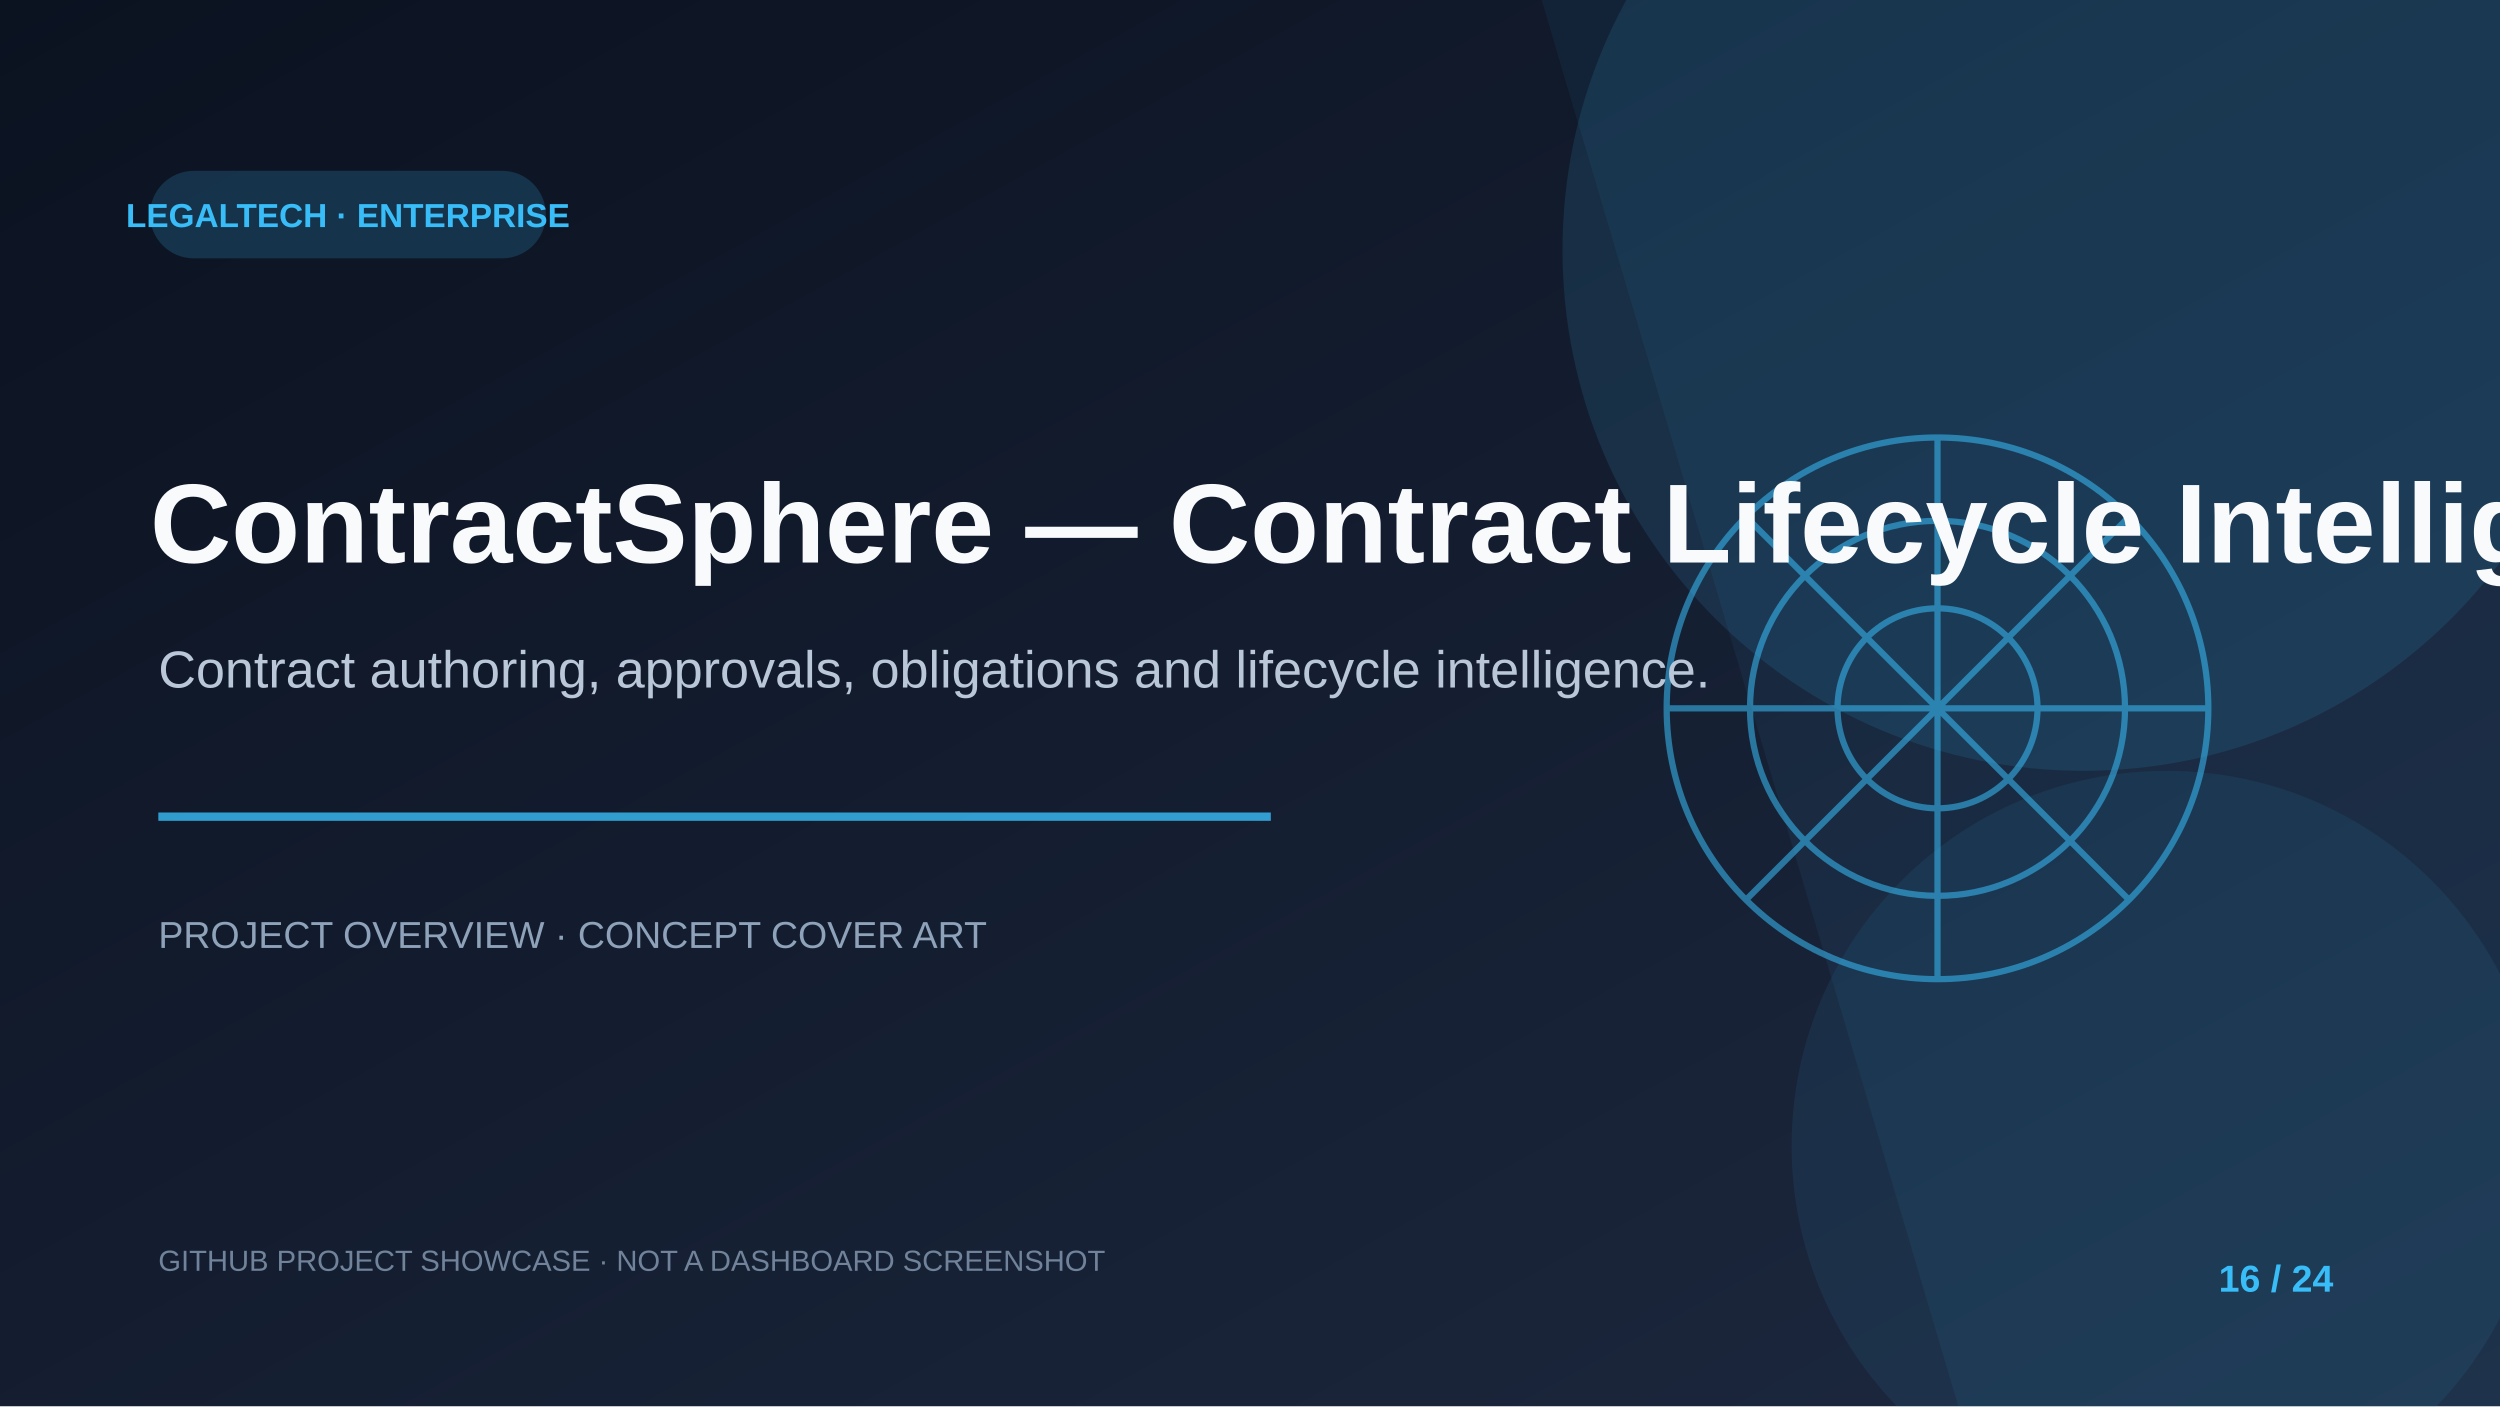
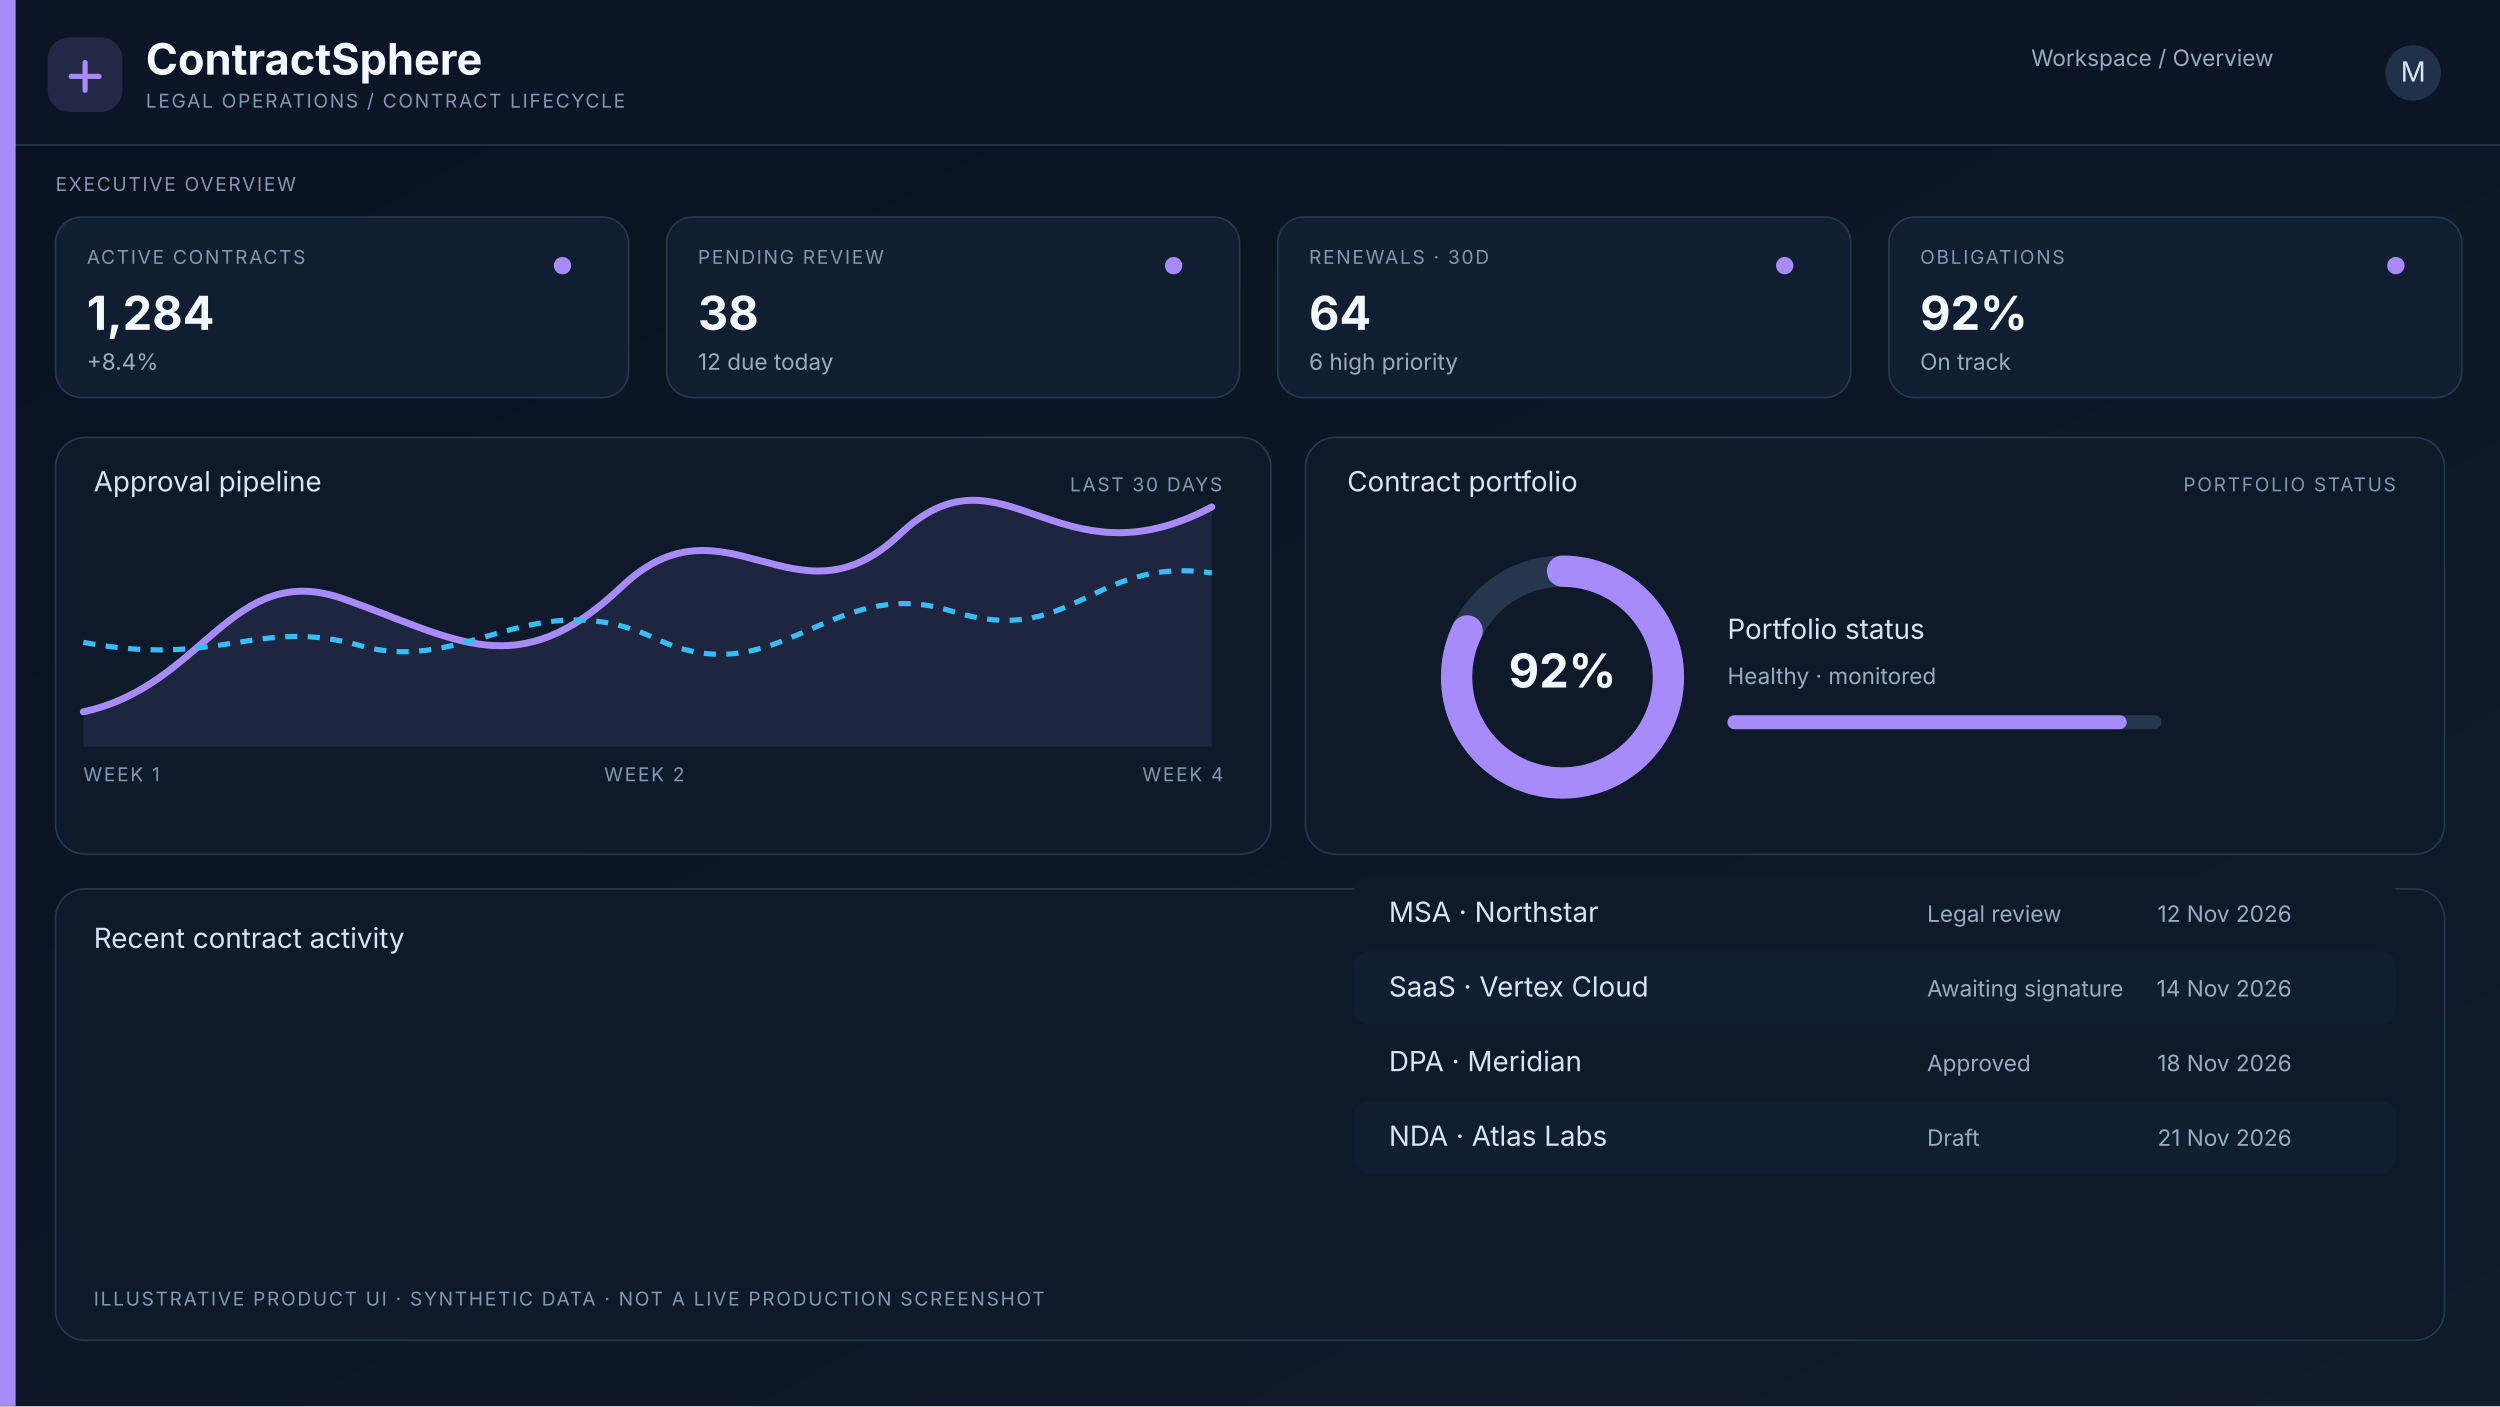
- <svg xmlns="http://www.w3.org/2000/svg" width="1200" height="675" viewBox="0 0 1200 675">
+ <svg xmlns="http://www.w3.org/2000/svg" width="1440" height="810" viewBox="0 0 1440 810" role="img" aria-labelledby="title desc">
  <defs>
-     <linearGradient id="g" x1="0" y1="0" x2="1" y2="1">
-       <stop offset="0" stop-color="#0b1220" />
-       <stop offset="1" stop-color="#1d2940" />
+     <linearGradient id="bg" x2="1" y2="1">
+       <stop stop-color="#08111f" />
+       <stop offset="1" stop-color="#101b2c" />
+     </linearGradient>
+     <linearGradient id="glow">
+       <stop stop-color="#a78bfa" stop-opacity=".25" />
+       <stop offset="1" stop-color="#38bdf8" stop-opacity=".02" />
    </linearGradient>
  </defs>
-   <rect width="1200" height="675" fill="url(#g)" />
-   <circle cx="1000" cy="120" r="250" fill="#38bdf8" opacity=".12" />
-   <circle cx="1040" cy="550" r="180" fill="#38bdf8" opacity=".08" />
-   <path d="M740 0 L1200 0 L1200 675 L940 675 Z" fill="#38bdf8" opacity=".06" />
-   <g fill="none" stroke="#38bdf8" stroke-width="3" opacity=".55">
-     <circle cx="930" cy="340" r="130" />
-     <circle cx="930" cy="340" r="90" />
-     <circle cx="930" cy="340" r="48" />
-     <path d="M800 340 H1060 M930 210 V470 M838 248 L1022 432 M1022 248 L838 432" />
+   <style>.body{font:16px Inter,Arial,sans-serif;fill:#d8e4f3}.small{font:13px Inter,Arial,sans-serif;fill:#9aabc1}.tiny{font:11px Inter,Arial,sans-serif;fill:#8497b0;letter-spacing:1px}.metric{font: bold 27px Inter,Arial,sans-serif;fill:#f4f8ff}.head{font:bold 25px Inter,Arial,sans-serif;fill:#f4f8ff}.muted{font:13px Inter,Arial,sans-serif;fill:#91a4bc}</style>
+   <rect width="1440" height="810" fill="url(#bg)" />
+   <rect x="0" y="0" width="1440" height="84" fill="#0b1525" />
+   <rect x="0" y="83" width="1440" height="1" fill="#26364d" />
+   <rect x="0" y="0" width="9" height="810" fill="#a78bfa" />
+   <rect x="28" y="22" width="42" height="42" rx="12" fill="#a78bfa" opacity=".16" stroke="#a78bfa" />
+   <path d="M41 44h16M49 36v16" stroke="#a78bfa" stroke-width="3" stroke-linecap="round" />
+   <text x="84" y="43" class="head">ContractSphere</text>
+   <text x="84" y="62" class="tiny">LEGAL OPERATIONS / CONTRACT LIFECYCLE</text>
+   <text x="1170" y="38" class="small">Workspace  /  Overview</text>
+   <circle cx="1390" cy="42" r="16" fill="#20314a" />
+   <text x="1390" y="47" text-anchor="middle" class="body">M</text>
+   <text x="32" y="110" class="tiny">EXECUTIVE OVERVIEW</text>
+   <g transform="translate(32 125)">
+     <rect width="330" height="104" rx="15" fill="#111d30" stroke="#26364d" />
+     <text x="18" y="27" class="tiny">ACTIVE CONTRACTS</text>
+     <text x="18" y="65" class="metric">1,284</text>
+     <text x="18" y="88" class="small" fill="#a78bfa">+8.4%</text>
+     <circle cx="292" cy="28" r="5" fill="#a78bfa" />
  </g>
-   <rect x="72" y="82" width="190" height="42" rx="21" fill="#38bdf8" opacity=".18" />
-   <text x="167" y="109" text-anchor="middle" fill="#38bdf8" font-family="Arial" font-size="16" font-weight="700">LEGALTECH · ENTERPRISE</text>
-   <text x="72" y="270" fill="#f8fafc" font-family="Arial" font-size="54" font-weight="700">ContractSphere — Contract Lifecycle Intelligence</text>
-   <text x="76" y="330" fill="#b9c7d8" font-family="Arial" font-size="25">Contract authoring, approvals, obligations and lifecycle intelligence.</text>
-   <path d="M76 392 H610" stroke="#38bdf8" stroke-width="4" opacity=".8" />
-   <text x="76" y="455" fill="#8ea2b9" font-family="Arial" font-size="18">PROJECT OVERVIEW · CONCEPT COVER ART</text>
-   <text x="76" y="610" fill="#71839a" font-family="Arial" font-size="14">GITHUB PROJECT SHOWCASE · NOT A DASHBOARD SCREENSHOT</text>
-   <text x="1120" y="620" text-anchor="end" fill="#38bdf8" font-family="Arial" font-size="18" font-weight="700">16 / 24</text>
+   <g transform="translate(384 125)">
+     <rect width="330" height="104" rx="15" fill="#111d30" stroke="#26364d" />
+     <text x="18" y="27" class="tiny">PENDING REVIEW</text>
+     <text x="18" y="65" class="metric">38</text>
+     <text x="18" y="88" class="small" fill="#a78bfa">12 due today</text>
+     <circle cx="292" cy="28" r="5" fill="#a78bfa" />
+   </g>
+   <g transform="translate(736 125)">
+     <rect width="330" height="104" rx="15" fill="#111d30" stroke="#26364d" />
+     <text x="18" y="27" class="tiny">RENEWALS · 30D</text>
+     <text x="18" y="65" class="metric">64</text>
+     <text x="18" y="88" class="small" fill="#a78bfa">6 high priority</text>
+     <circle cx="292" cy="28" r="5" fill="#a78bfa" />
+   </g>
+   <g transform="translate(1088 125)">
+     <rect width="330" height="104" rx="15" fill="#111d30" stroke="#26364d" />
+     <text x="18" y="27" class="tiny">OBLIGATIONS</text>
+     <text x="18" y="65" class="metric">92%</text>
+     <text x="18" y="88" class="small" fill="#a78bfa">On track</text>
+     <circle cx="292" cy="28" r="5" fill="#a78bfa" />
+   </g>
+   <rect x="32" y="252" width="700" height="240" rx="17" fill="#0e192a" stroke="#26364d" />
+   <text x="54" y="283" class="body" font-weight="bold">Approval pipeline</text>
+   <text x="704" y="283" class="tiny" text-anchor="end">LAST 30 DAYS</text>
+   <g transform="translate(48 280)">
+     <path d="M0 130 C70 115 85 42 150 65 S250 115 310 58 S410 85 470 28 S560 60 650 12" fill="none" stroke="#a78bfa" stroke-width="4" stroke-linecap="round" />
+     <path d="M0 130 C70 115 85 42 150 65 S250 115 310 58 S410 85 470 28 S560 60 650 12 L650 150 L0 150Z" fill="#a78bfa" opacity=".10" />
+     <path d="M0 90 C80 105 100 75 160 92 S260 55 330 88 S430 50 500 72 S580 40 650 50" fill="none" stroke="#38bdf8" stroke-width="3" stroke-dasharray="7 6" />
+     <text x="0" y="170" class="tiny">WEEK 1</text>
+     <text x="300" y="170" class="tiny">WEEK 2</text>
+     <text x="610" y="170" class="tiny">WEEK 4</text>
+   </g>
+   <rect x="752" y="252" width="656" height="240" rx="17" fill="#0e192a" stroke="#26364d" />
+   <text x="776" y="283" class="body" font-weight="bold">Contract portfolio</text>
+   <text x="1380" y="283" class="tiny" text-anchor="end">PORTFOLIO STATUS</text>
+   <g transform="translate(790 318)">
+     <circle cx="110" cy="72" r="61" fill="none" stroke="#26364d" stroke-width="18" />
+     <circle cx="110" cy="72" r="61" fill="none" stroke="#a78bfa" stroke-width="18" stroke-dasharray="315 383" transform="rotate(-90 110 72)" stroke-linecap="round" />
+     <text x="110" y="78" text-anchor="middle" class="metric">92%</text>
+     <text x="205" y="50" class="body">Portfolio status</text>
+     <text x="205" y="76" class="small">Healthy · monitored</text>
+     <rect x="205" y="94" width="250" height="8" rx="4" fill="#26364d" />
+     <rect x="205" y="94" width="230" height="8" rx="4" fill="#a78bfa" />
+   </g>
+   <rect x="32" y="512" width="1376" height="260" rx="17" fill="#0e192a" stroke="#26364d" />
+   <text x="54" y="546" class="body" font-weight="bold">Recent contract activity</text>
+   <text x="800" y="576" class="tiny">RECORD / ENTITY</text>
+   <text x="1110" y="576" class="tiny">STATUS / VALUE</text>
+   <text x="1380" y="576" text-anchor="end" class="tiny">DETAIL</text>
+   <g transform="translate(0 0)">
+     <rect x="780" y="505" width="600" height="42" rx="9" fill="#0e192a" />
+     <text x="800" y="531" class="body">MSA · Northstar</text>
+     <text x="1110" y="531" class="small">Legal review</text>
+     <text x="1320" y="531" class="small" text-anchor="end">12 Nov 2026</text>
+   </g>
+   <g transform="translate(0 43)">
+     <rect x="780" y="505" width="600" height="42" rx="9" fill="#111d30" />
+     <text x="800" y="531" class="body">SaaS · Vertex Cloud</text>
+     <text x="1110" y="531" class="small">Awaiting signature</text>
+     <text x="1320" y="531" class="small" text-anchor="end">14 Nov 2026</text>
+   </g>
+   <g transform="translate(0 86)">
+     <rect x="780" y="505" width="600" height="42" rx="9" fill="#0e192a" />
+     <text x="800" y="531" class="body">DPA · Meridian</text>
+     <text x="1110" y="531" class="small">Approved</text>
+     <text x="1320" y="531" class="small" text-anchor="end">18 Nov 2026</text>
+   </g>
+   <g transform="translate(0 129)">
+     <rect x="780" y="505" width="600" height="42" rx="9" fill="#111d30" />
+     <text x="800" y="531" class="body">NDA · Atlas Labs</text>
+     <text x="1110" y="531" class="small">Draft</text>
+     <text x="1320" y="531" class="small" text-anchor="end">21 Nov 2026</text>
+   </g>
+   <text x="54" y="752" class="tiny">ILLUSTRATIVE PRODUCT UI · SYNTHETIC DATA · NOT A LIVE PRODUCTION SCREENSHOT</text>
</svg>
